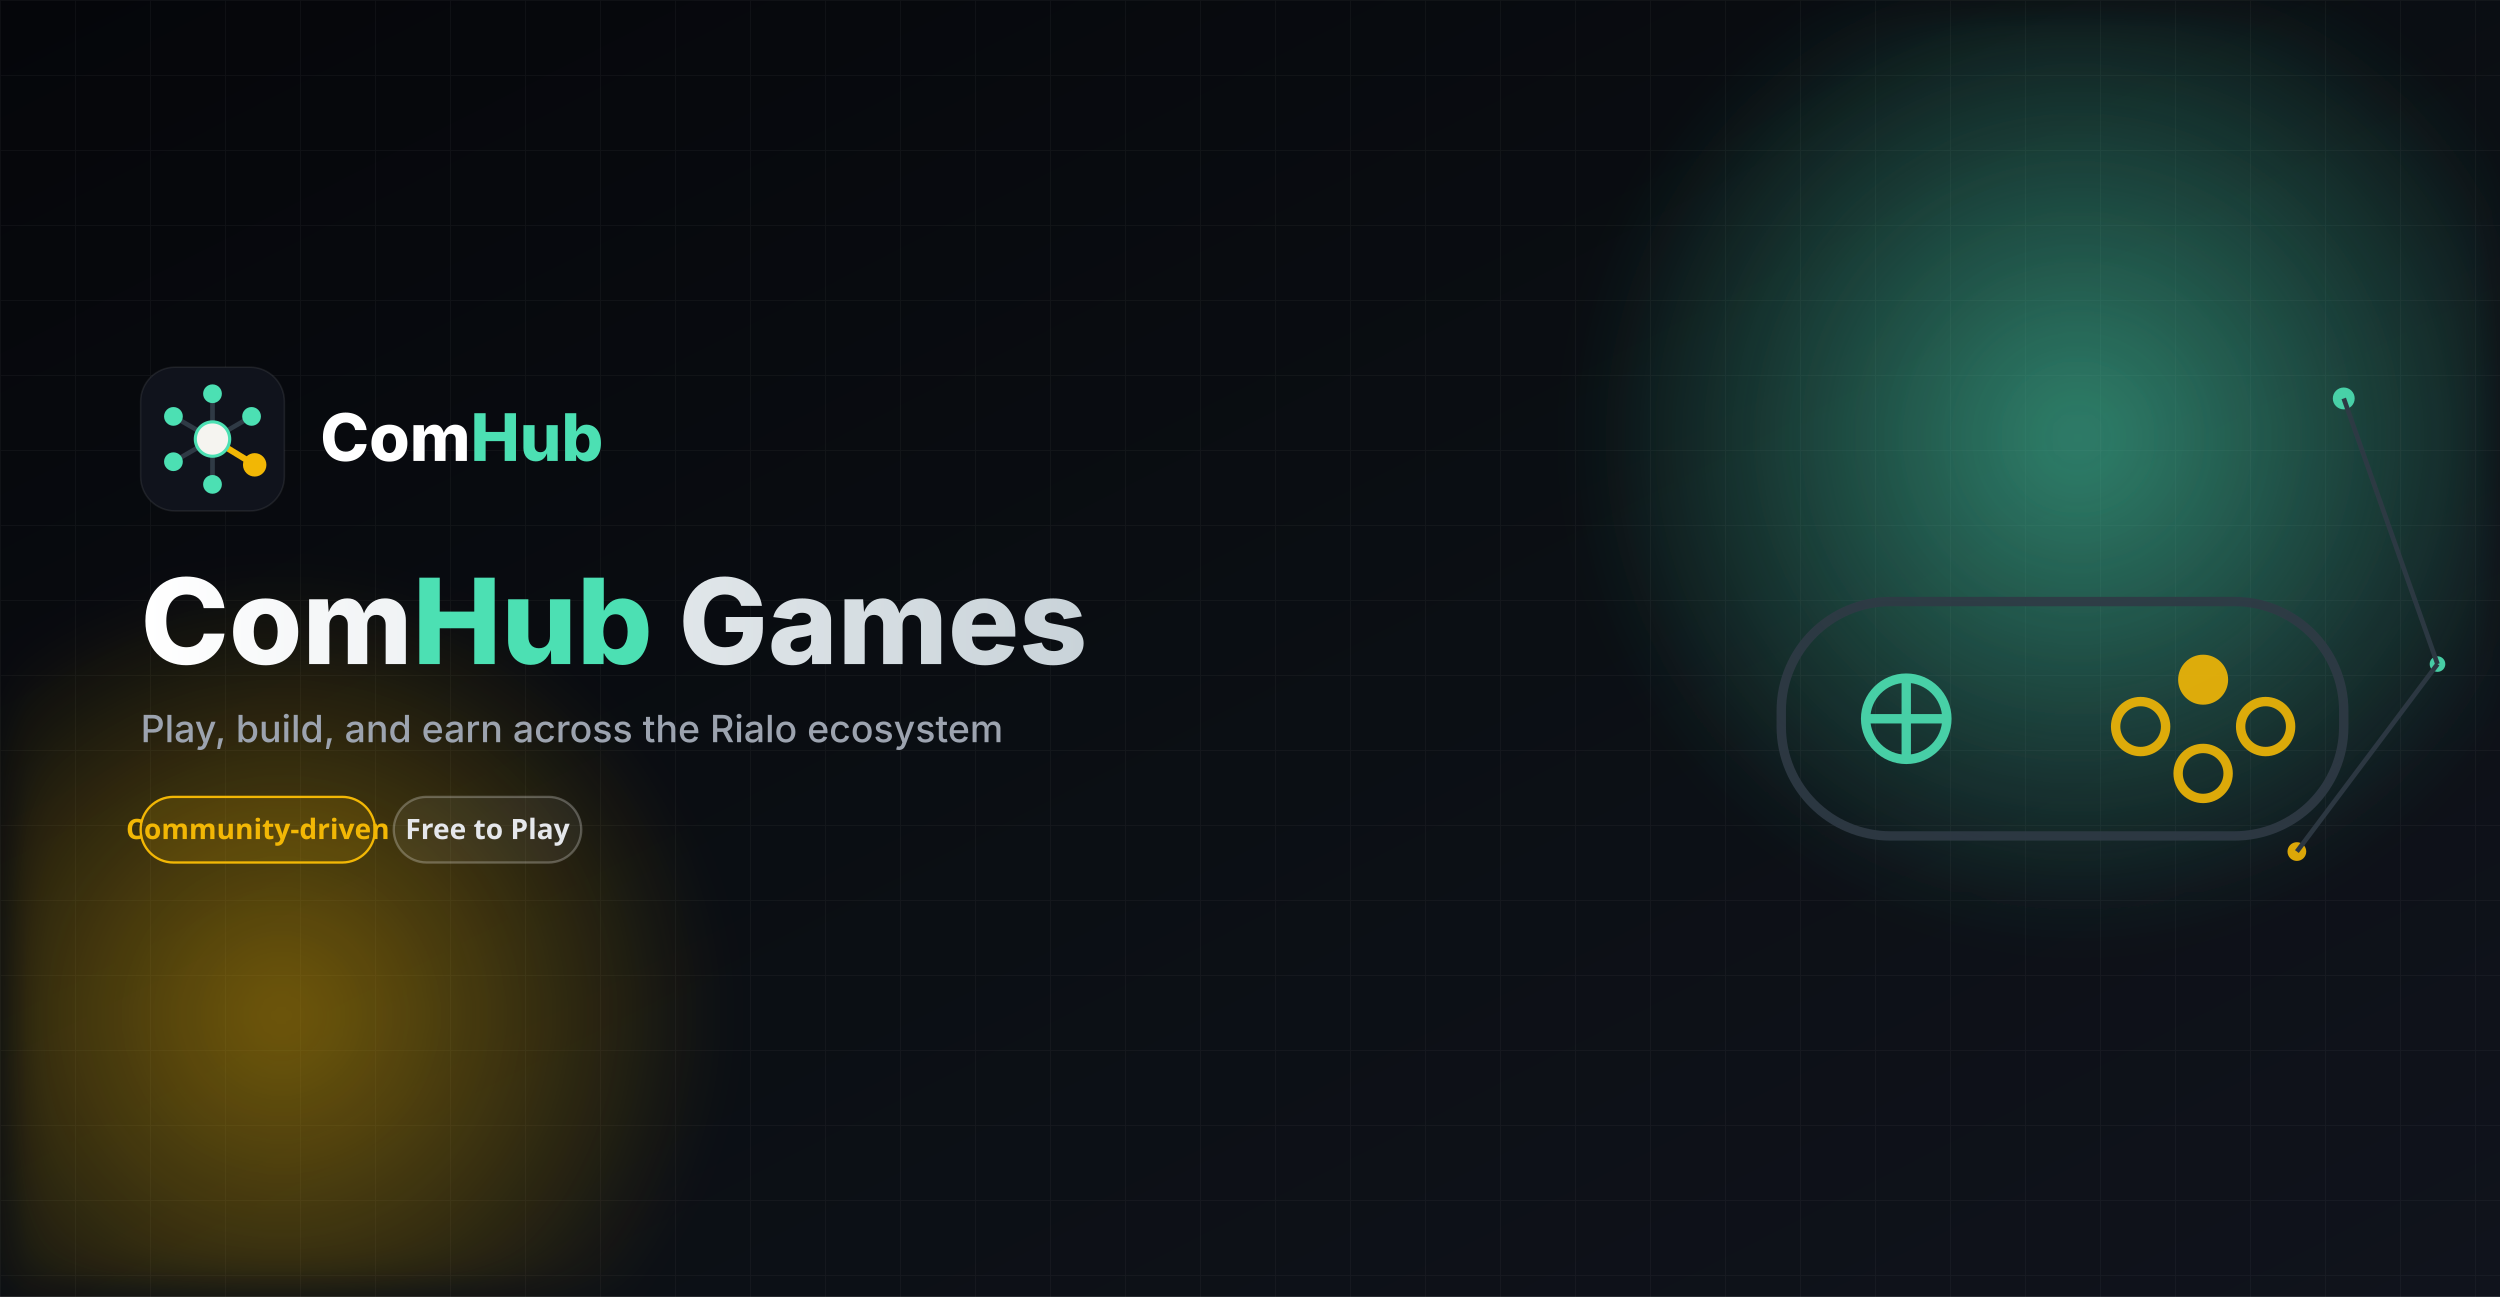
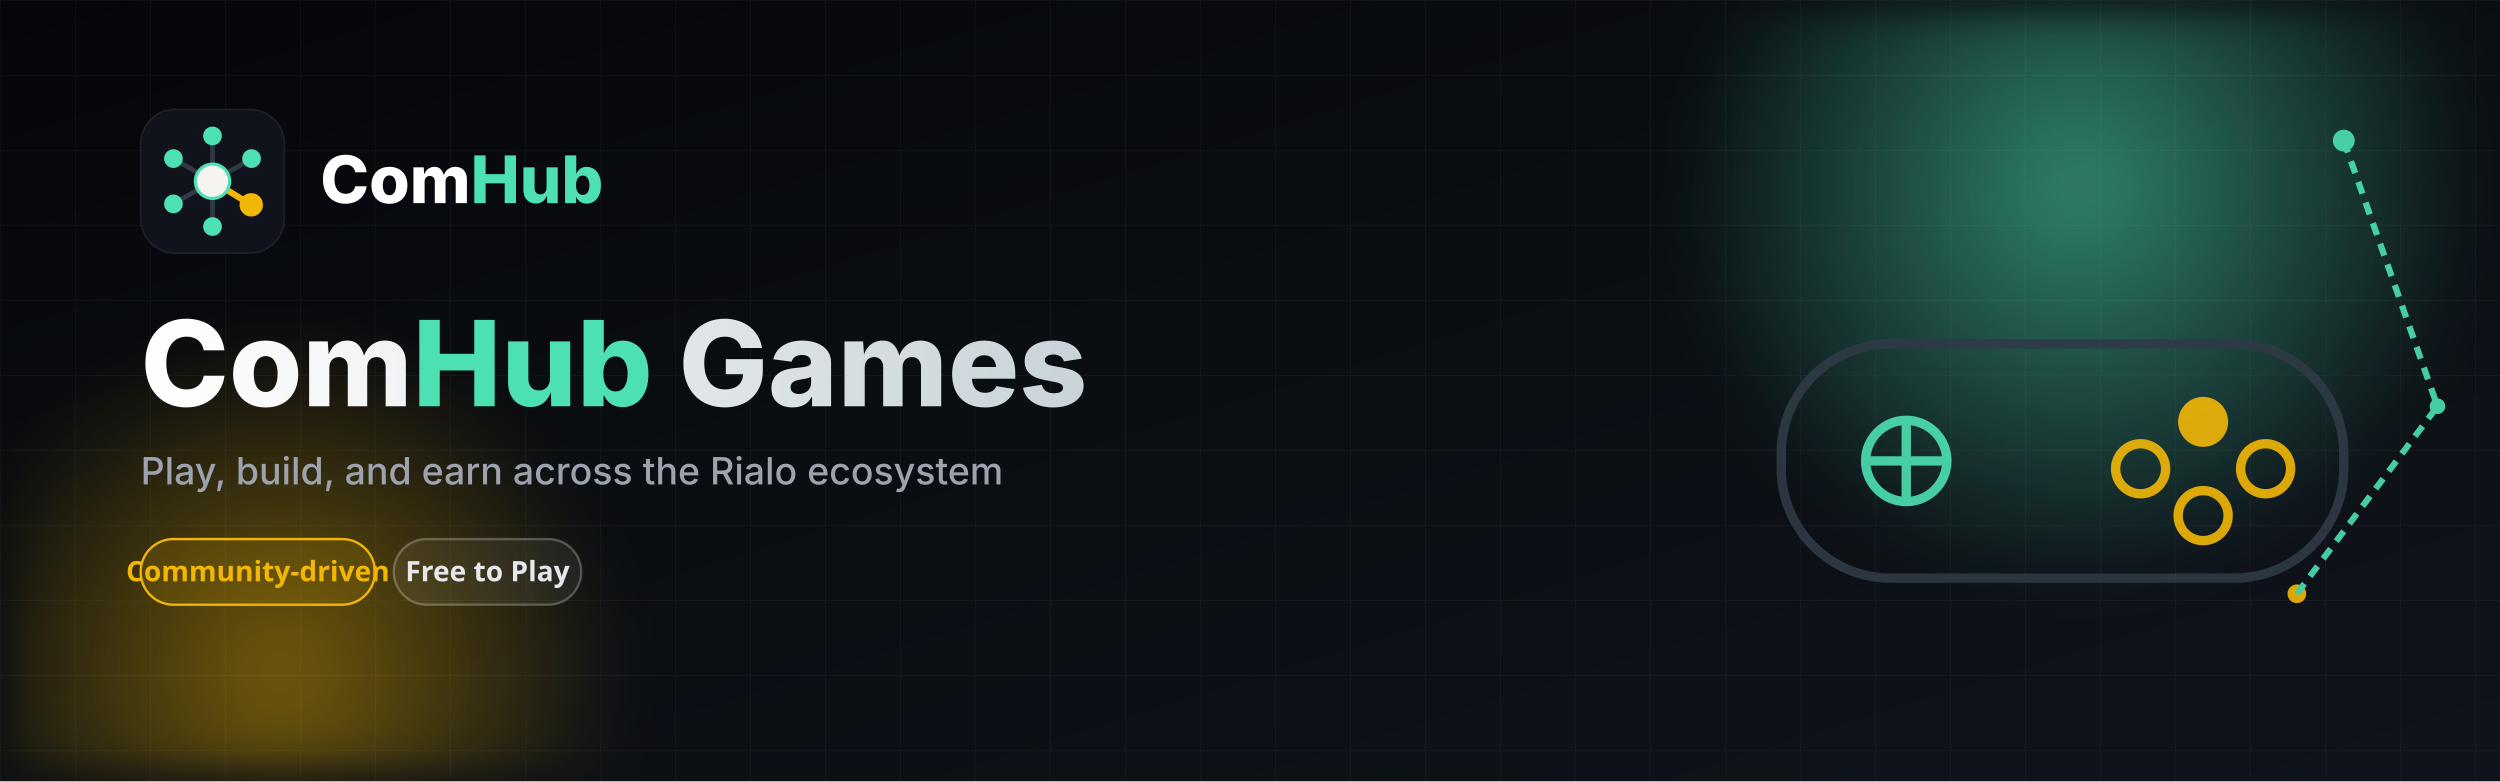
- <svg xmlns="http://www.w3.org/2000/svg" width="1600" height="830" viewBox="0 0 1600 830">
+ <svg xmlns="http://www.w3.org/2000/svg" width="1600" height="500" viewBox="0 0 1600 500">
+   <style>
+   
+     /* Ambient glow bernapas - besar dan cepat */
+     .glow {
+       animation: breathe 3s ease-in-out infinite;
+       transform-origin: center;
+       transform-box: fill-box;
+     }
+     .glow-gold { animation-delay: 1s; }
+     @keyframes breathe {
+       0%, 100% { opacity: 0.7; transform: scale(0.85); }
+       50% { opacity: 1; transform: scale(1.35); }
+     }
+ 
+     /* Controller mengambang - jarak diperbesar, plus sedikit rotasi */
+     .controller {
+       animation: floatY 2.8s ease-in-out infinite;
+       transform-box: fill-box;
+     }
+     @keyframes floatY {
+       0%, 100% { transform: translate(1140px,150px) translateY(0px) rotate(0deg); }
+       50% { transform: translate(1140px,150px) translateY(-25px) rotate(-2deg); }
+     }
+ 
+     /* Node jaringan kanan atas: berdenyut kuat */
+     .fnode {
+       animation: pulse 1.3s ease-in-out infinite;
+       transform-origin: center;
+       transform-box: fill-box;
+     }
+     .fnode:nth-of-type(2) { animation-delay: 0.25s; }
+     .fnode:nth-of-type(3) { animation-delay: 0.5s; }
+     @keyframes pulse {
+       0%, 100% { transform: scale(1); opacity: 1; }
+       50% { transform: scale(2.2); opacity: 0.5; }
+     }
+ 
+     /* Garis jaringan kayak sinyal berjalan - cepat dan kontras */
+     .fline {
+       stroke-dasharray: 8 6;
+       stroke: #4CE0B3;
+       stroke-width: 4;
+       animation: dash 0.6s linear infinite;
+     }
+     @keyframes dash {
+       to { stroke-dashoffset: -28; }
+     }
+ 
+     /* Seluruh garis dan titik logo muter bareng jadi satu kayak kincir */
+     .wheel-spin {
+       transform-origin: center;
+       transform-box: fill-box;
+       animation: wheelSpin 4s linear infinite;
+     }
+     @keyframes wheelSpin {
+       to { transform: rotate(360deg); }
+     }
+ 
+     .logo-ring {
+       transform-origin: center;
+       transform-box: fill-box;
+     }
+ 
+     /* Pill Community-driven - statis, gak gerak */
+   
+   </style>
  <defs>
    <linearGradient id="bgGrad" x1="0%" y1="0%" x2="100%" y2="100%">
      <stop offset="0%" stop-color="#05060a" />
      <stop offset="55%" stop-color="#0b0f14" />
      <stop offset="100%" stop-color="#10131C" />
    </linearGradient>
    <radialGradient id="glowMint" cx="50%" cy="50%" r="50%">
      <stop offset="0%" stop-color="#4CE0B3" stop-opacity="0.55" />
      <stop offset="100%" stop-color="#4CE0B3" stop-opacity="0" />
    </radialGradient>
    <radialGradient id="glowGold" cx="50%" cy="50%" r="50%">
      <stop offset="0%" stop-color="#F2B705" stop-opacity="0.45" />
      <stop offset="100%" stop-color="#F2B705" stop-opacity="0" />
    </radialGradient>
    <linearGradient id="textGrad" x1="0%" y1="0%" x2="100%" y2="0%">
      <stop offset="0%" stop-color="#ffffff" />
      <stop offset="100%" stop-color="#c9d3d9" />
    </linearGradient>
    <pattern id="grid" width="48" height="48" patternUnits="userSpaceOnUse">
      <path d="M 48 0 L 0 0 0 48" fill="none" stroke="rgba(255,255,255,0.045)" stroke-width="1" />
    </pattern>
    <filter id="softBlur" x="-50%" y="-50%" width="200%" height="200%">
      <feGaussianBlur stdDeviation="18" />
    </filter>
  </defs>
-   <rect width="1600" height="830" fill="url(#bgGrad)" />
-   <rect width="1600" height="830" fill="url(#grid)" />
-   <circle cx="1330" cy="280" r="320" fill="url(#glowMint)" filter="url(#softBlur)" />
-   <circle cx="180" cy="650" r="280" fill="url(#glowGold)" filter="url(#softBlur)" />
-   <g transform="translate(0,165)">
-     <g opacity="0.9">
-       <g transform="translate(1140,150)">
-         <rect x="0" y="70" width="360" height="150" rx="70" fill="none" stroke="#2F3A45" stroke-width="6" />
-         <circle cx="80" cy="145" r="26" fill="none" stroke="#4CE0B3" stroke-width="6" />
-         <line x1="55" y1="145" x2="105" y2="145" stroke="#4CE0B3" stroke-width="6" stroke-linecap="round" />
-         <line x1="80" y1="120" x2="80" y2="170" stroke="#4CE0B3" stroke-width="6" stroke-linecap="round" />
-         <circle cx="270" cy="120" r="16" fill="#F2B705" />
-         <circle cx="310" cy="150" r="16" fill="none" stroke="#F2B705" stroke-width="6" />
-         <circle cx="270" cy="180" r="16" fill="none" stroke="#F2B705" stroke-width="6" />
-         <circle cx="230" cy="150" r="16" fill="none" stroke="#F2B705" stroke-width="6" />
-       </g>
-       <circle cx="1500" cy="90" r="7" fill="#4CE0B3" />
-       <circle cx="1470" cy="380" r="6" fill="#F2B705" />
-       <circle cx="1560" cy="260" r="5" fill="#4CE0B3" />
-       <line x1="1500" y1="90" x2="1560" y2="260" stroke="#2F3A45" stroke-width="3" />
-       <line x1="1470" y1="380" x2="1560" y2="260" stroke="#2F3A45" stroke-width="3" />
+   <rect width="1600" height="500" fill="url(#bgGrad)" />
+   <rect width="1600" height="500" fill="url(#grid)" />
+   <circle class="glow glow-mint" cx="1330" cy="120" r="260" fill="url(#glowMint)" filter="url(#softBlur)" />
+   <circle class="glow glow-gold" cx="180" cy="430" r="220" fill="url(#glowGold)" filter="url(#softBlur)" />
+   <g opacity="0.9">
+     <g class="controller" transform="translate(1140,150)">
+       <rect x="0" y="70" width="360" height="150" rx="70" fill="none" stroke="#2F3A45" stroke-width="6" />
+       <circle cx="80" cy="145" r="26" fill="none" stroke="#4CE0B3" stroke-width="6" />
+       <line x1="55" y1="145" x2="105" y2="145" stroke="#4CE0B3" stroke-width="6" stroke-linecap="round" />
+       <line x1="80" y1="120" x2="80" y2="170" stroke="#4CE0B3" stroke-width="6" stroke-linecap="round" />
+       <circle cx="270" cy="120" r="16" fill="#F2B705" />
+       <circle cx="310" cy="150" r="16" fill="none" stroke="#F2B705" stroke-width="6" />
+       <circle cx="270" cy="180" r="16" fill="none" stroke="#F2B705" stroke-width="6" />
+       <circle cx="230" cy="150" r="16" fill="none" stroke="#F2B705" stroke-width="6" />
    </g>
-     <g transform="translate(90,70)">
-       <rect x="0" y="0" width="92" height="92" rx="22" fill="#10131C" stroke="rgba(255,255,255,0.08)" stroke-width="1" />
-       <g transform="translate(46,46)">
+     <circle class="fnode" cx="1500" cy="90" r="7" fill="#4CE0B3" />
+     <circle class="fnode" cx="1470" cy="380" r="6" fill="#F2B705" />
+     <circle class="fnode" cx="1560" cy="260" r="5" fill="#4CE0B3" />
+     <line class="fline" x1="1500" y1="90" x2="1560" y2="260" stroke="#2F3A45" stroke-width="3" />
+     <line class="fline" x1="1470" y1="380" x2="1560" y2="260" stroke="#2F3A45" stroke-width="3" />
+   </g>
+   <g transform="translate(90,70)">
+     <rect x="0" y="0" width="92" height="92" rx="22" fill="#10131C" stroke="rgba(255,255,255,0.08)" stroke-width="1" />
+     <g transform="translate(46,46)">
+       <g class="wheel-spin">
        <line x1="0" y1="0" x2="0" y2="-29" stroke="#2F3A45" stroke-width="3" />
        <line x1="0" y1="0" x2="25" y2="-14.5" stroke="#2F3A45" stroke-width="3" />
        <line x1="0" y1="0" x2="0" y2="29" stroke="#2F3A45" stroke-width="3" />
        <line x1="0" y1="0" x2="-25" y2="14.5" stroke="#2F3A45" stroke-width="3" />
        <line x1="0" y1="0" x2="-25" y2="-14.5" stroke="#2F3A45" stroke-width="3" />
-         <line x1="0" y1="0" x2="27" y2="16.5" stroke="#F2B705" stroke-width="4" />
+         <line x1="0" y1="0" x2="24.8" y2="15.1" stroke="#F2B705" stroke-width="4" />
        <circle cx="0" cy="-29" r="6" fill="#4CE0B3" />
        <circle cx="25" cy="-14.5" r="6" fill="#4CE0B3" />
        <circle cx="0" cy="29" r="6" fill="#4CE0B3" />
        <circle cx="-25" cy="14.5" r="6" fill="#4CE0B3" />
        <circle cx="-25" cy="-14.5" r="6" fill="#4CE0B3" />
-         <circle cx="27" cy="16.5" r="7.5" fill="#F2B705" />
-         <circle cx="0" cy="0" r="11" fill="#F5F4F0" stroke="#4CE0B3" stroke-width="2" />
+         <circle cx="24.8" cy="15.1" r="7.5" fill="#F2B705" />
      </g>
+       <circle class="logo-ring" cx="0" cy="0" r="11" fill="#F5F4F0" stroke="#4CE0B3" stroke-width="2" />
    </g>
-     <text x="205" y="130" font-family="system-ui, -apple-system, Segoe UI, sans-serif" font-size="42" font-weight="800" fill="#ffffff">
-       Com<tspan fill="#4CE0B3">Hub</tspan>
-     </text>
-     <text x="90" y="260" font-family="system-ui, -apple-system, Segoe UI, sans-serif" font-size="76" font-weight="800" fill="url(#textGrad)">
-       Com<tspan fill="#4CE0B3">Hub</tspan> Games
-     </text>
-     <text x="90" y="310" font-family="system-ui, -apple-system, Segoe UI, sans-serif" font-size="24" font-weight="500" fill="#9ca3af">
-       Play, build, and earn across the Rialo ecosystem
-     </text>
-     <g font-family="system-ui, sans-serif" font-size="18" font-weight="600">
+   </g>
+   <text x="205" y="130" font-family="system-ui, -apple-system, Segoe UI, sans-serif" font-size="42" font-weight="800" fill="#ffffff">
+     Com<tspan fill="#4CE0B3">Hub</tspan>
+   </text>
+   <text x="90" y="260" font-family="system-ui, -apple-system, Segoe UI, sans-serif" font-size="76" font-weight="800" fill="url(#textGrad)">
+     Com<tspan fill="#4CE0B3">Hub</tspan> Games
+   </text>
+   <text x="90" y="310" font-family="system-ui, -apple-system, Segoe UI, sans-serif" font-size="24" font-weight="500" fill="#9ca3af">
+     Play, build, and earn across the Rialo ecosystem
+   </text>
+   <g font-family="system-ui, sans-serif" font-size="18" font-weight="600">
+     <g class="pill-gold">
      <rect x="90" y="345" width="150" height="42" rx="21" fill="rgba(242,183,5,0.12)" stroke="#F2B705" stroke-width="1.5" />
      <text x="165" y="372" fill="#F2B705" text-anchor="middle">Community-driven</text>
-       <rect x="252" y="345" width="120" height="42" rx="21" fill="rgba(255,255,255,0.06)" stroke="rgba(255,255,255,0.25)" stroke-width="1.5" />
-       <text x="312" y="372" fill="#e5e7eb" text-anchor="middle">Free to Play</text>
    </g>
+     <rect x="252" y="345" width="120" height="42" rx="21" fill="rgba(255,255,255,0.06)" stroke="rgba(255,255,255,0.25)" stroke-width="1.5" />
+     <text x="312" y="372" fill="#e5e7eb" text-anchor="middle">Free to Play</text>
  </g>
</svg>
